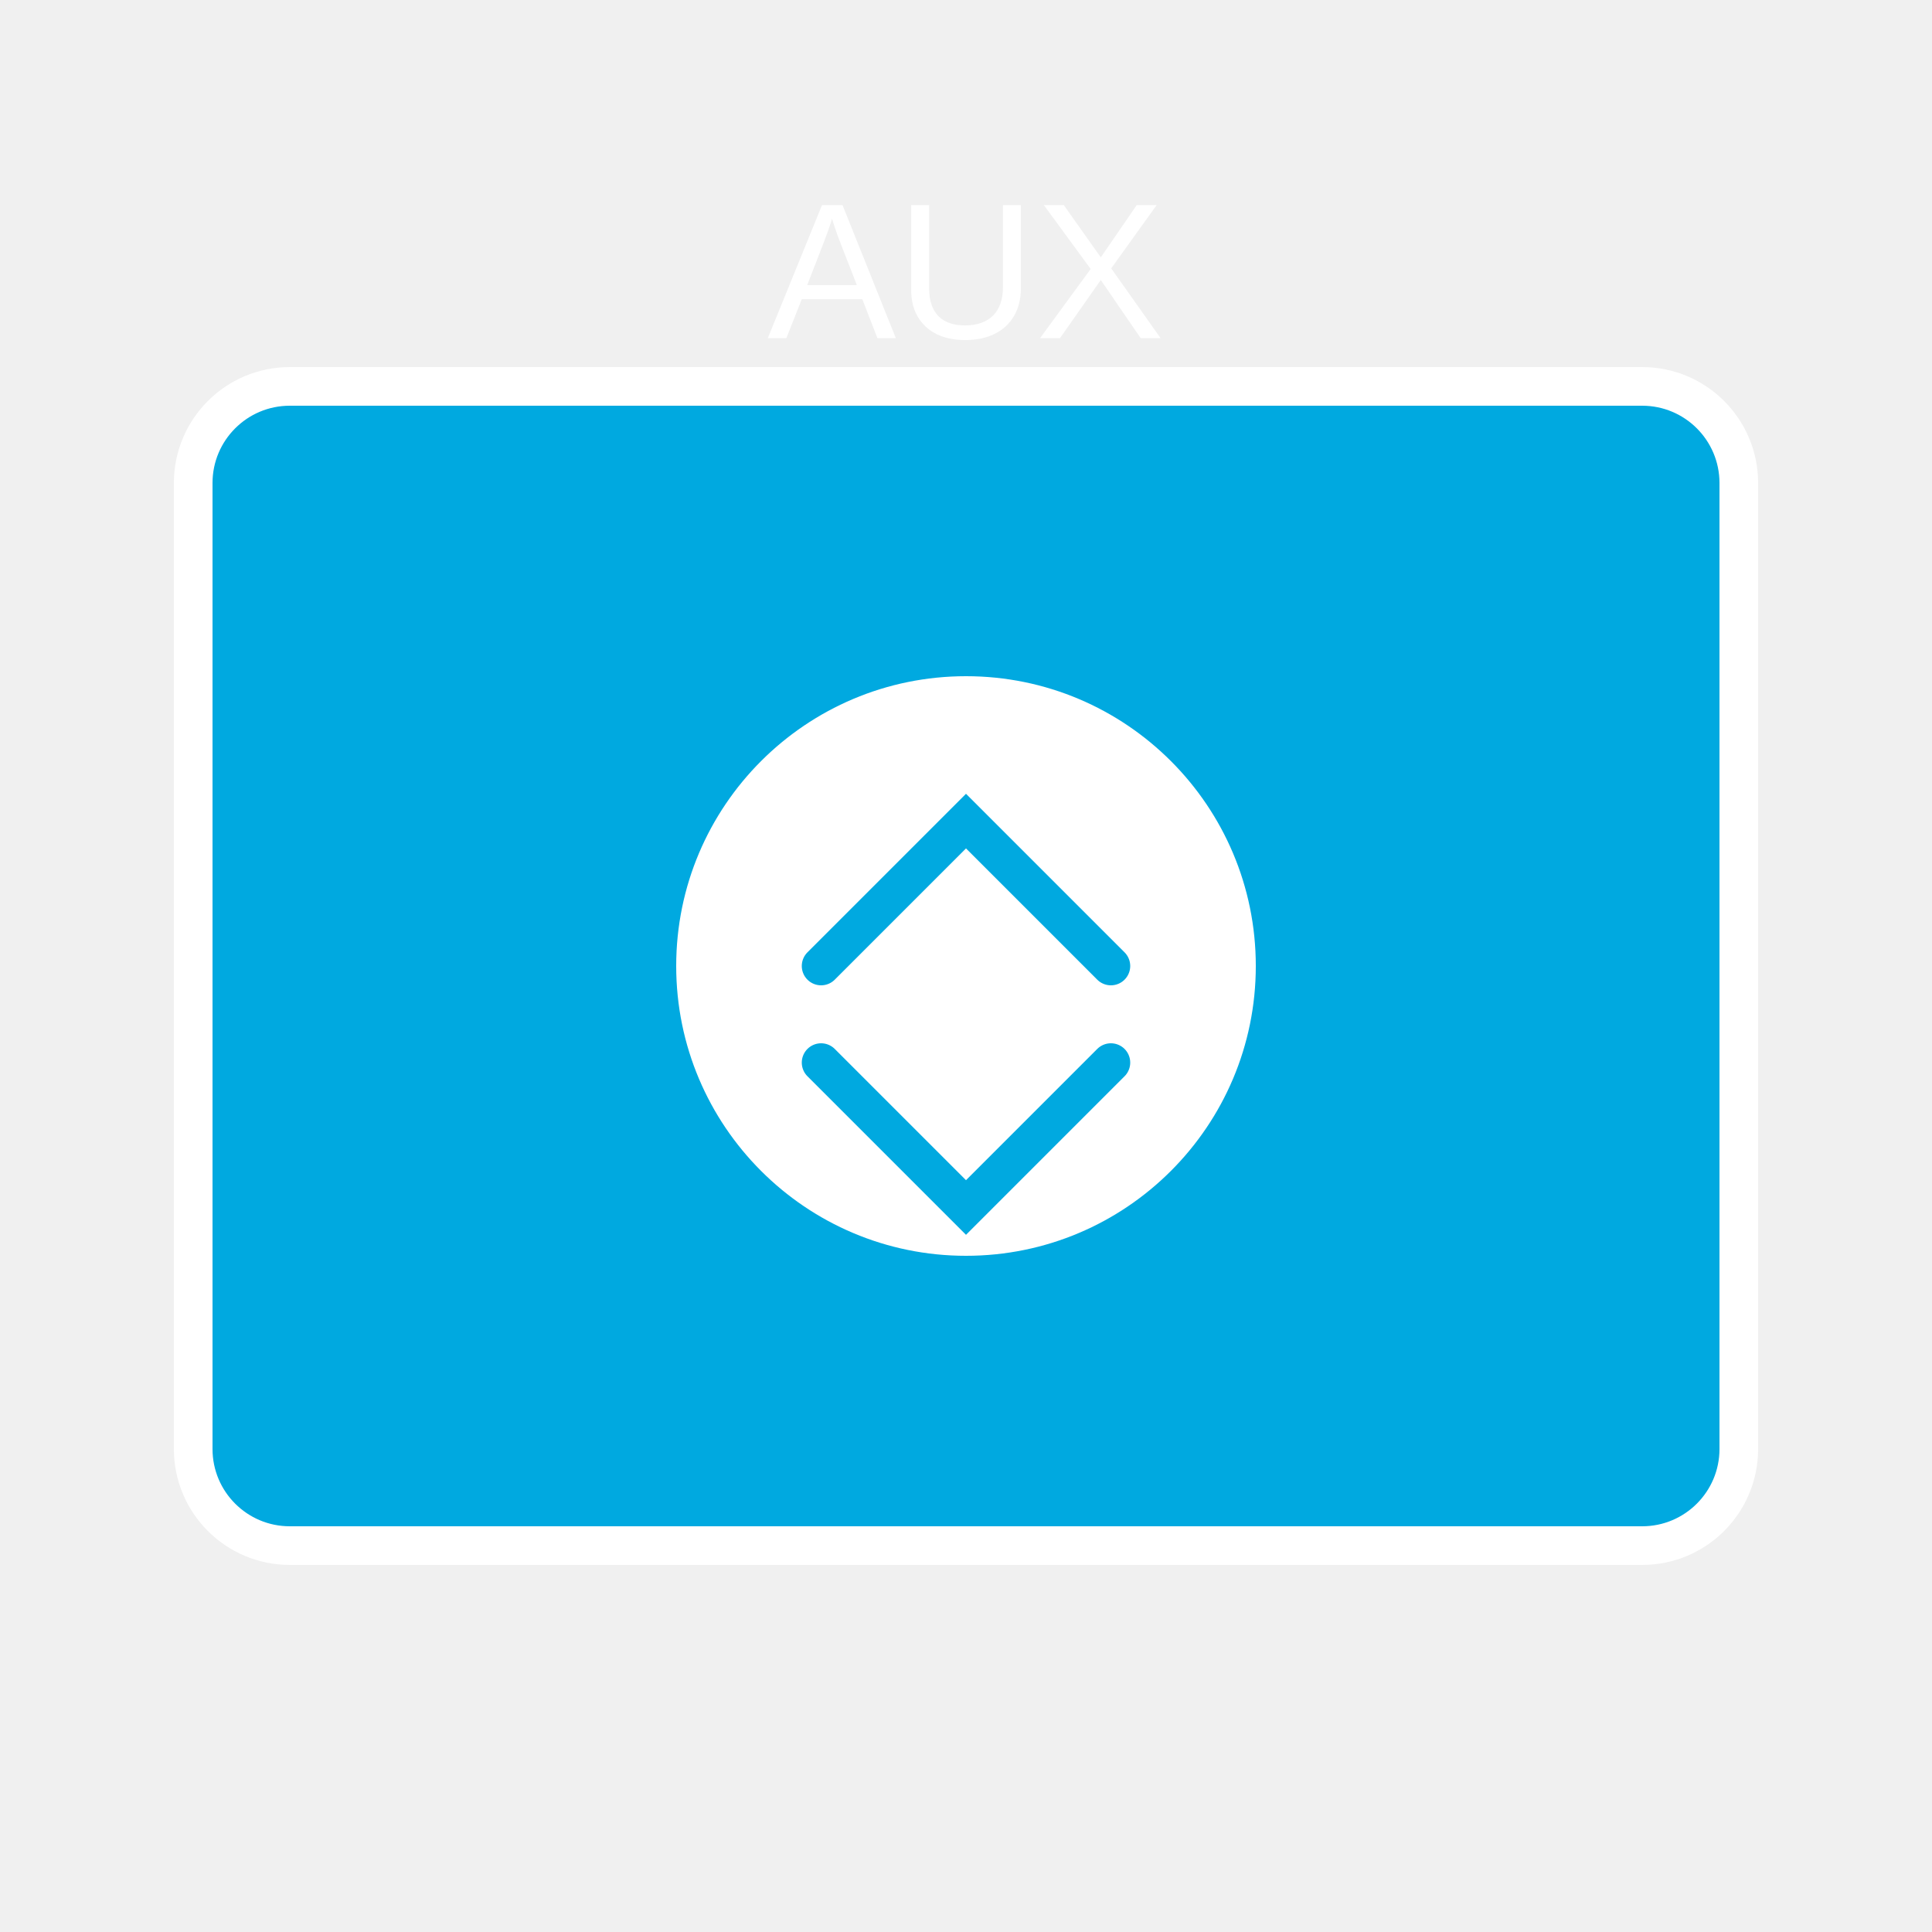
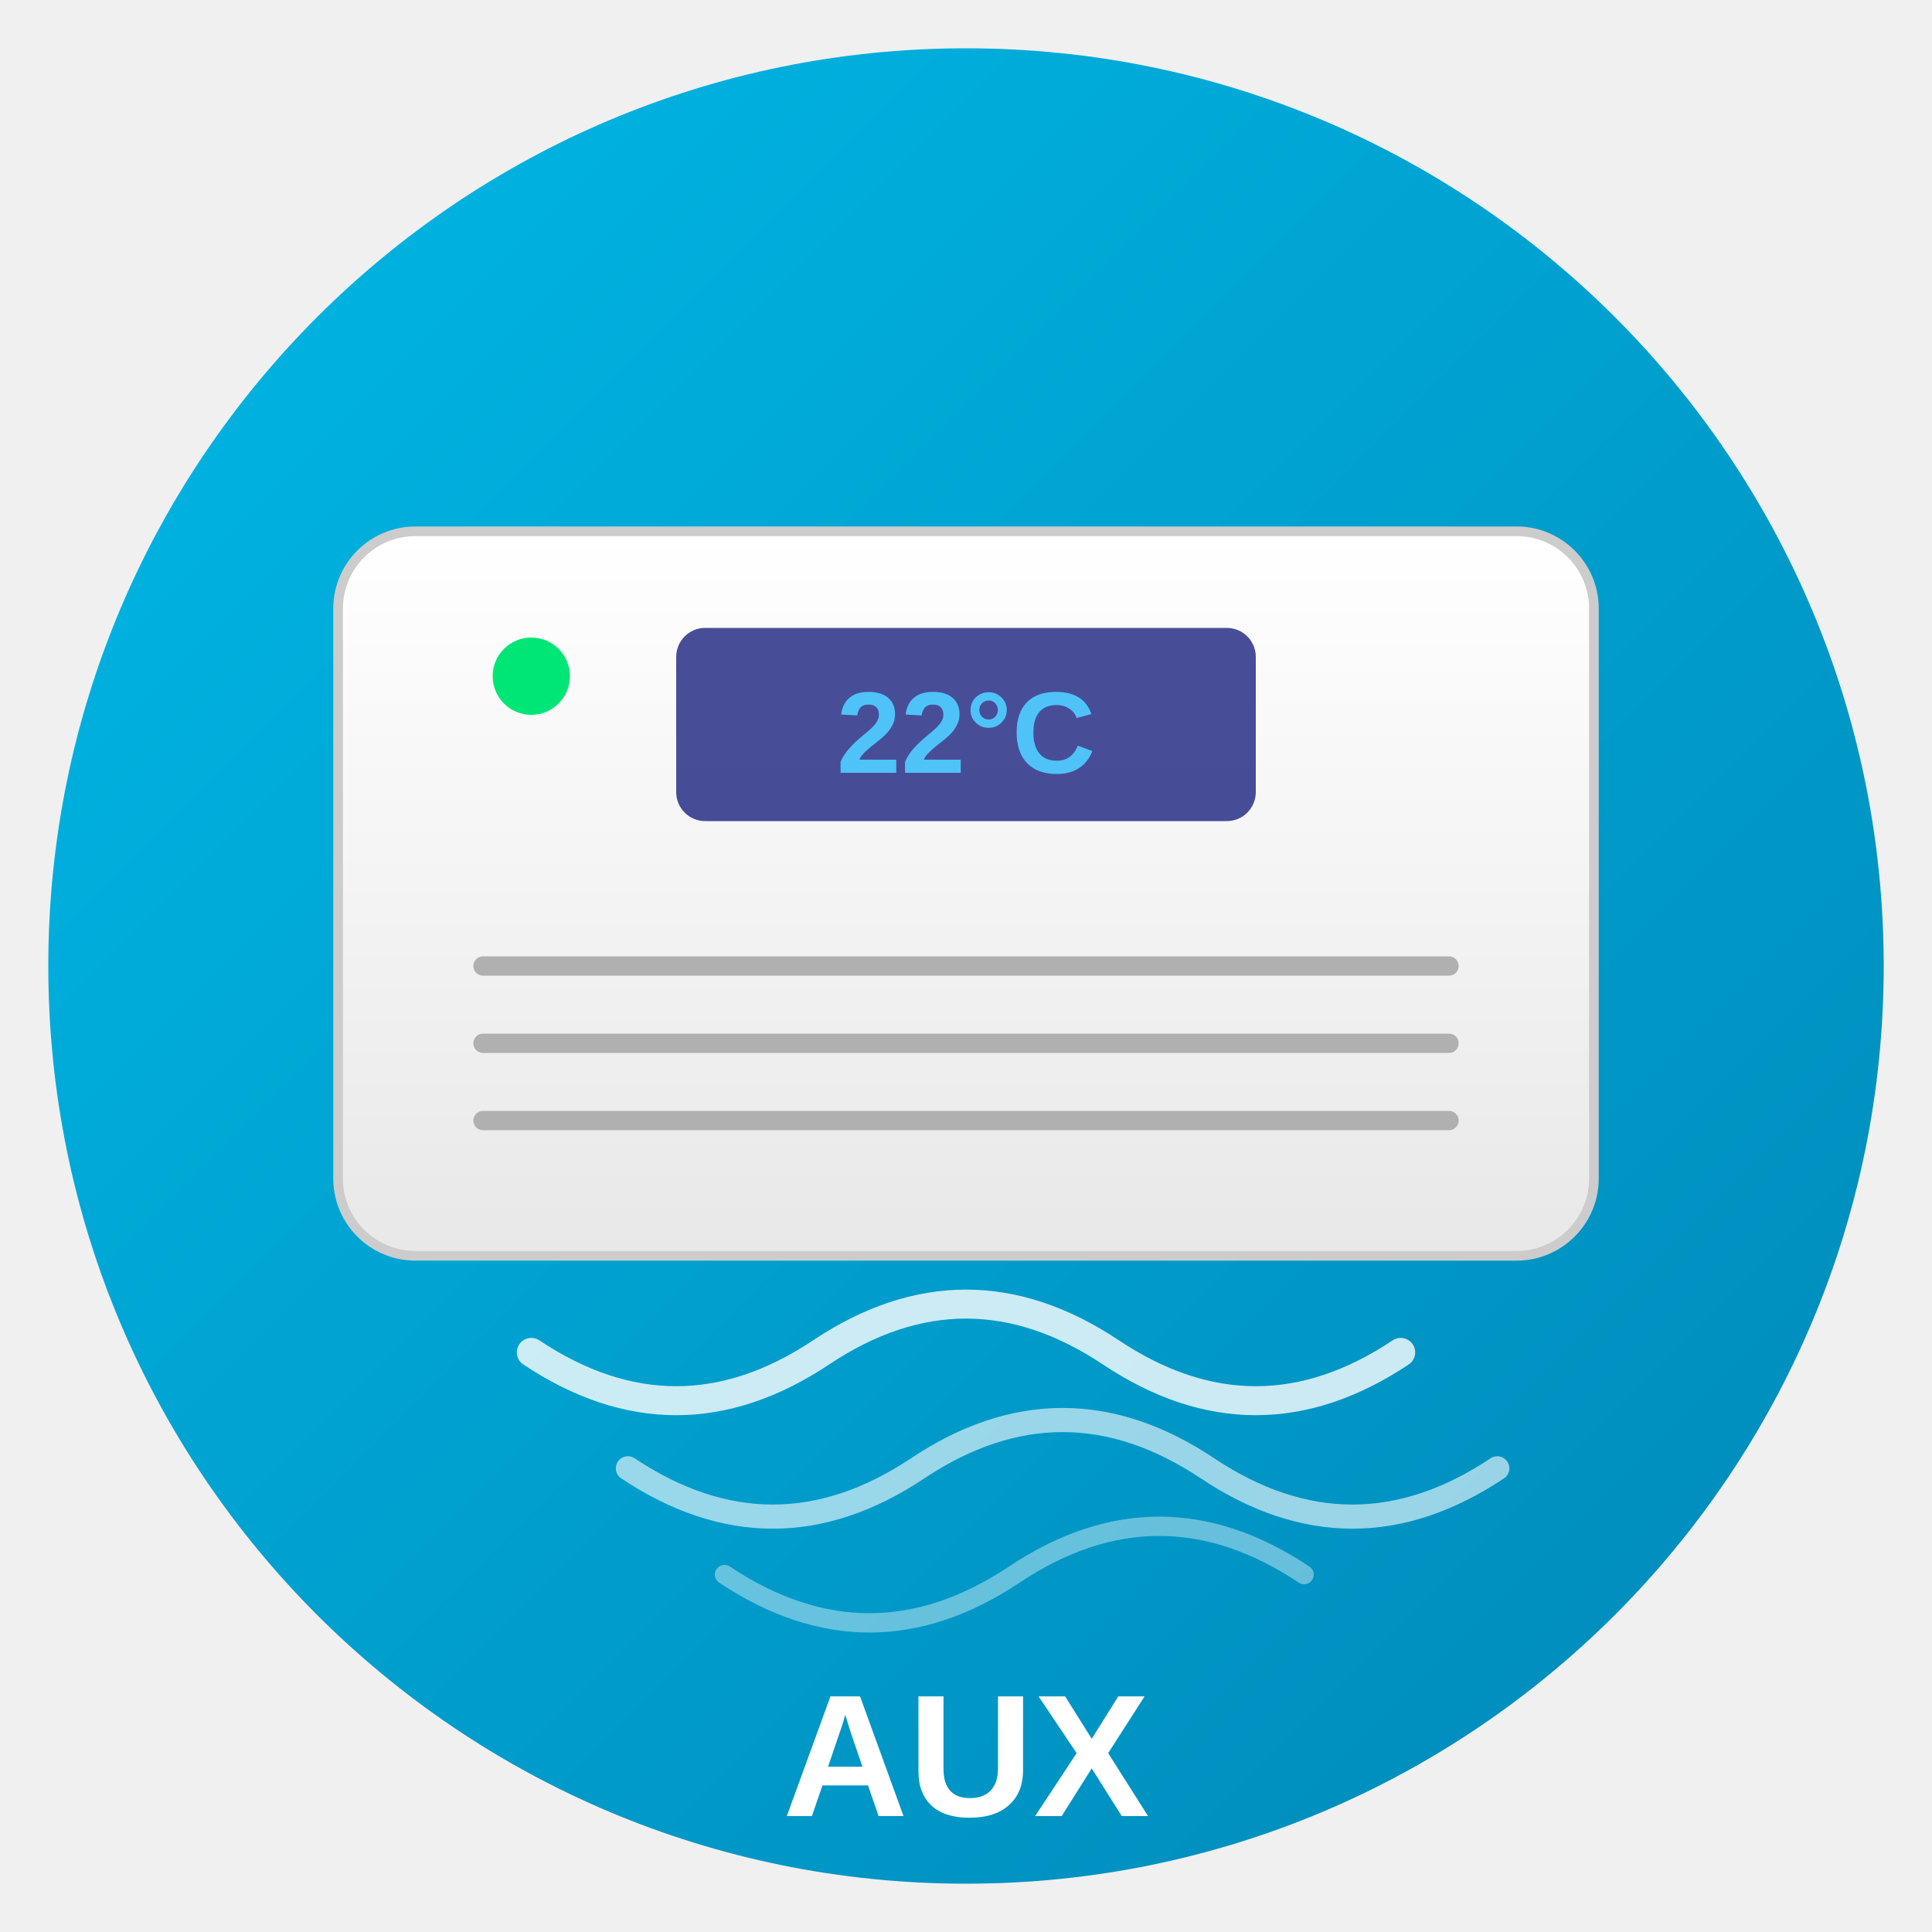
<svg xmlns="http://www.w3.org/2000/svg" viewBox="0 0 200 200">
-   <rect x="20" y="40" width="160" height="120" rx="10" fill="#00A9E0" stroke="#fff" stroke-width="4" />
-   <circle cx="100" cy="100" r="30" fill="#fff" />
-   <path d="M 85 100 L 100 85 L 115 100" stroke="#00A9E0" stroke-width="4" fill="none" stroke-linecap="round" />
-   <path d="M 85 110 L 100 125 L 115 110" stroke="#00A9E0" stroke-width="4" fill="none" stroke-linecap="round" />
-   <text x="100" y="35" font-family="Arial" font-size="20" fill="#fff" text-anchor="middle">AUX</text>
+   <defs>
+     <linearGradient id="bgGrad" x1="0%" y1="0%" x2="100%" y2="100%">
+       <stop offset="0%" style="stop-color:#00B8E6;stop-opacity:1" />
+       <stop offset="100%" style="stop-color:#0088B8;stop-opacity:1" />
+     </linearGradient>
+     <linearGradient id="acGrad" x1="0%" y1="0%" x2="0%" y2="100%">
+       <stop offset="0%" style="stop-color:#FFFFFF;stop-opacity:1" />
+       <stop offset="100%" style="stop-color:#E8E8E8;stop-opacity:1" />
+     </linearGradient>
+   </defs>
+   <circle cx="100" cy="100" r="95" fill="url(#bgGrad)" />
+   <rect x="35" y="55" width="130" height="75" rx="8" ry="8" fill="url(#acGrad)" stroke="#CCCCCC" stroke-width="1" />
+   <line x1="50" y1="100" x2="150" y2="100" stroke="#B0B0B0" stroke-width="2" stroke-linecap="round" />
+   <line x1="50" y1="108" x2="150" y2="108" stroke="#B0B0B0" stroke-width="2" stroke-linecap="round" />
+   <line x1="50" y1="116" x2="150" y2="116" stroke="#B0B0B0" stroke-width="2" stroke-linecap="round" />
+   <circle cx="55" cy="70" r="4" fill="#00E676" />
+   <rect x="70" y="65" width="60" height="20" rx="3" ry="3" fill="#1A237E" opacity="0.8" />
+   <text x="100" y="80" font-family="Arial, sans-serif" font-size="12" font-weight="bold" fill="#4FC3F7" text-anchor="middle">22°C</text>
+   <path d="M 55 140 Q 70 150, 85 140 Q 100 130, 115 140 Q 130 150, 145 140" stroke="#FFFFFF" stroke-width="3" fill="none" stroke-linecap="round" opacity="0.8" />
+   <path d="M 65 152 Q 80 162, 95 152 Q 110 142, 125 152 Q 140 162, 155 152" stroke="#FFFFFF" stroke-width="2.5" fill="none" stroke-linecap="round" opacity="0.6" />
+   <path d="M 75 163 Q 90 173, 105 163 Q 120 153, 135 163" stroke="#FFFFFF" stroke-width="2" fill="none" stroke-linecap="round" opacity="0.4" />
+   <text x="100" y="188" font-family="Arial, sans-serif" font-size="18" font-weight="bold" fill="#FFFFFF" text-anchor="middle">AUX</text>
</svg>
